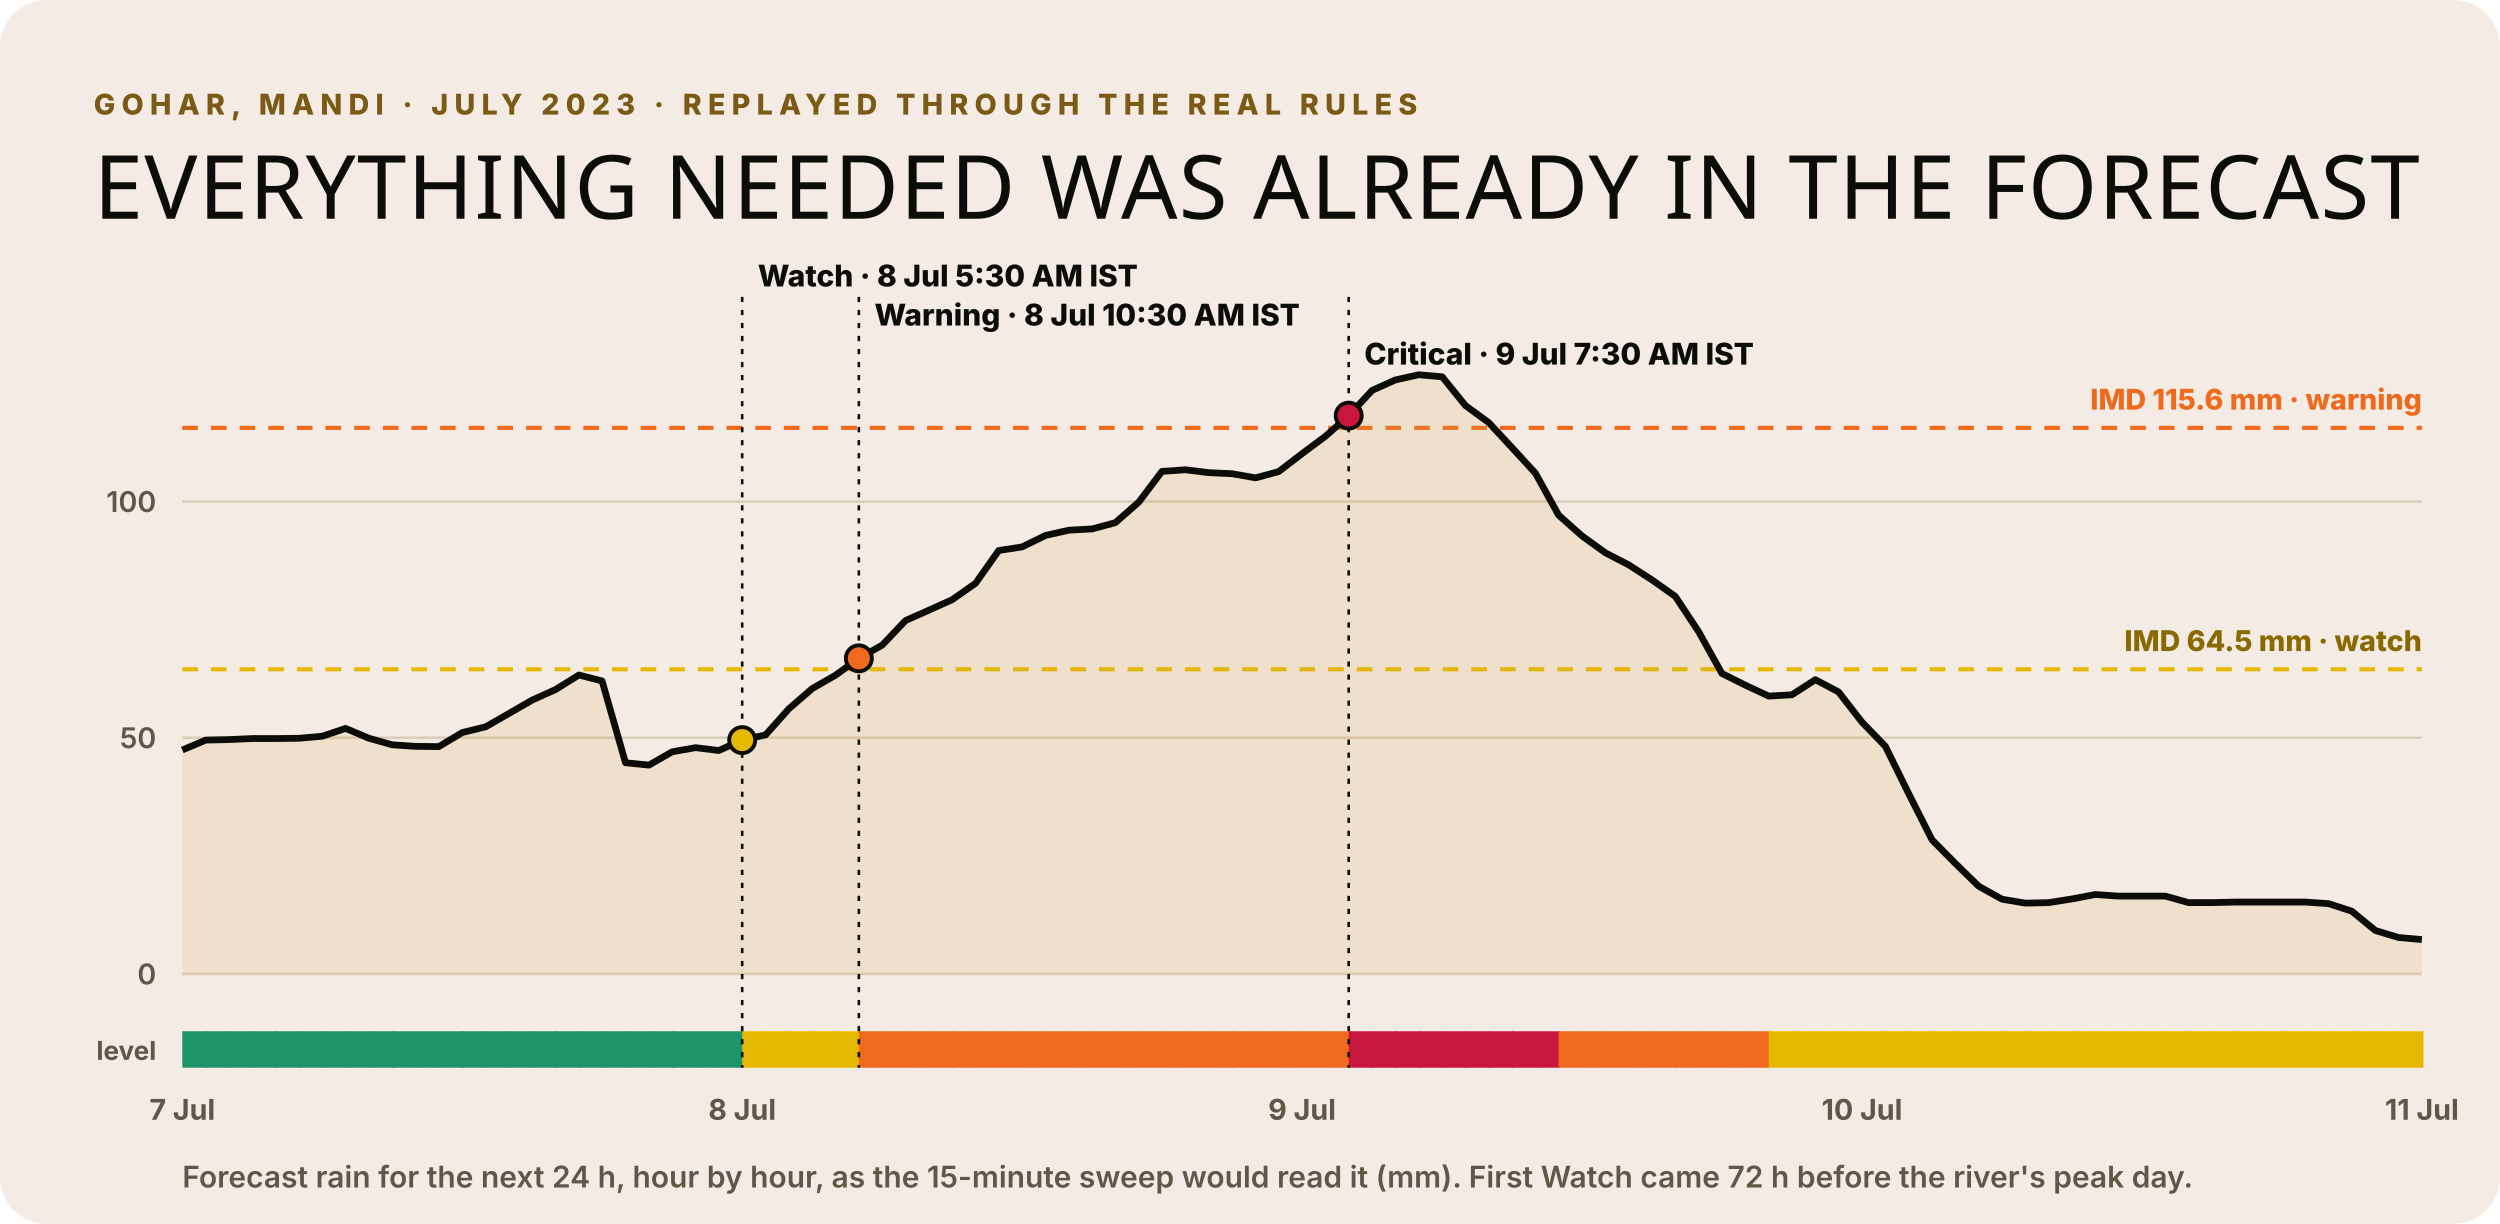
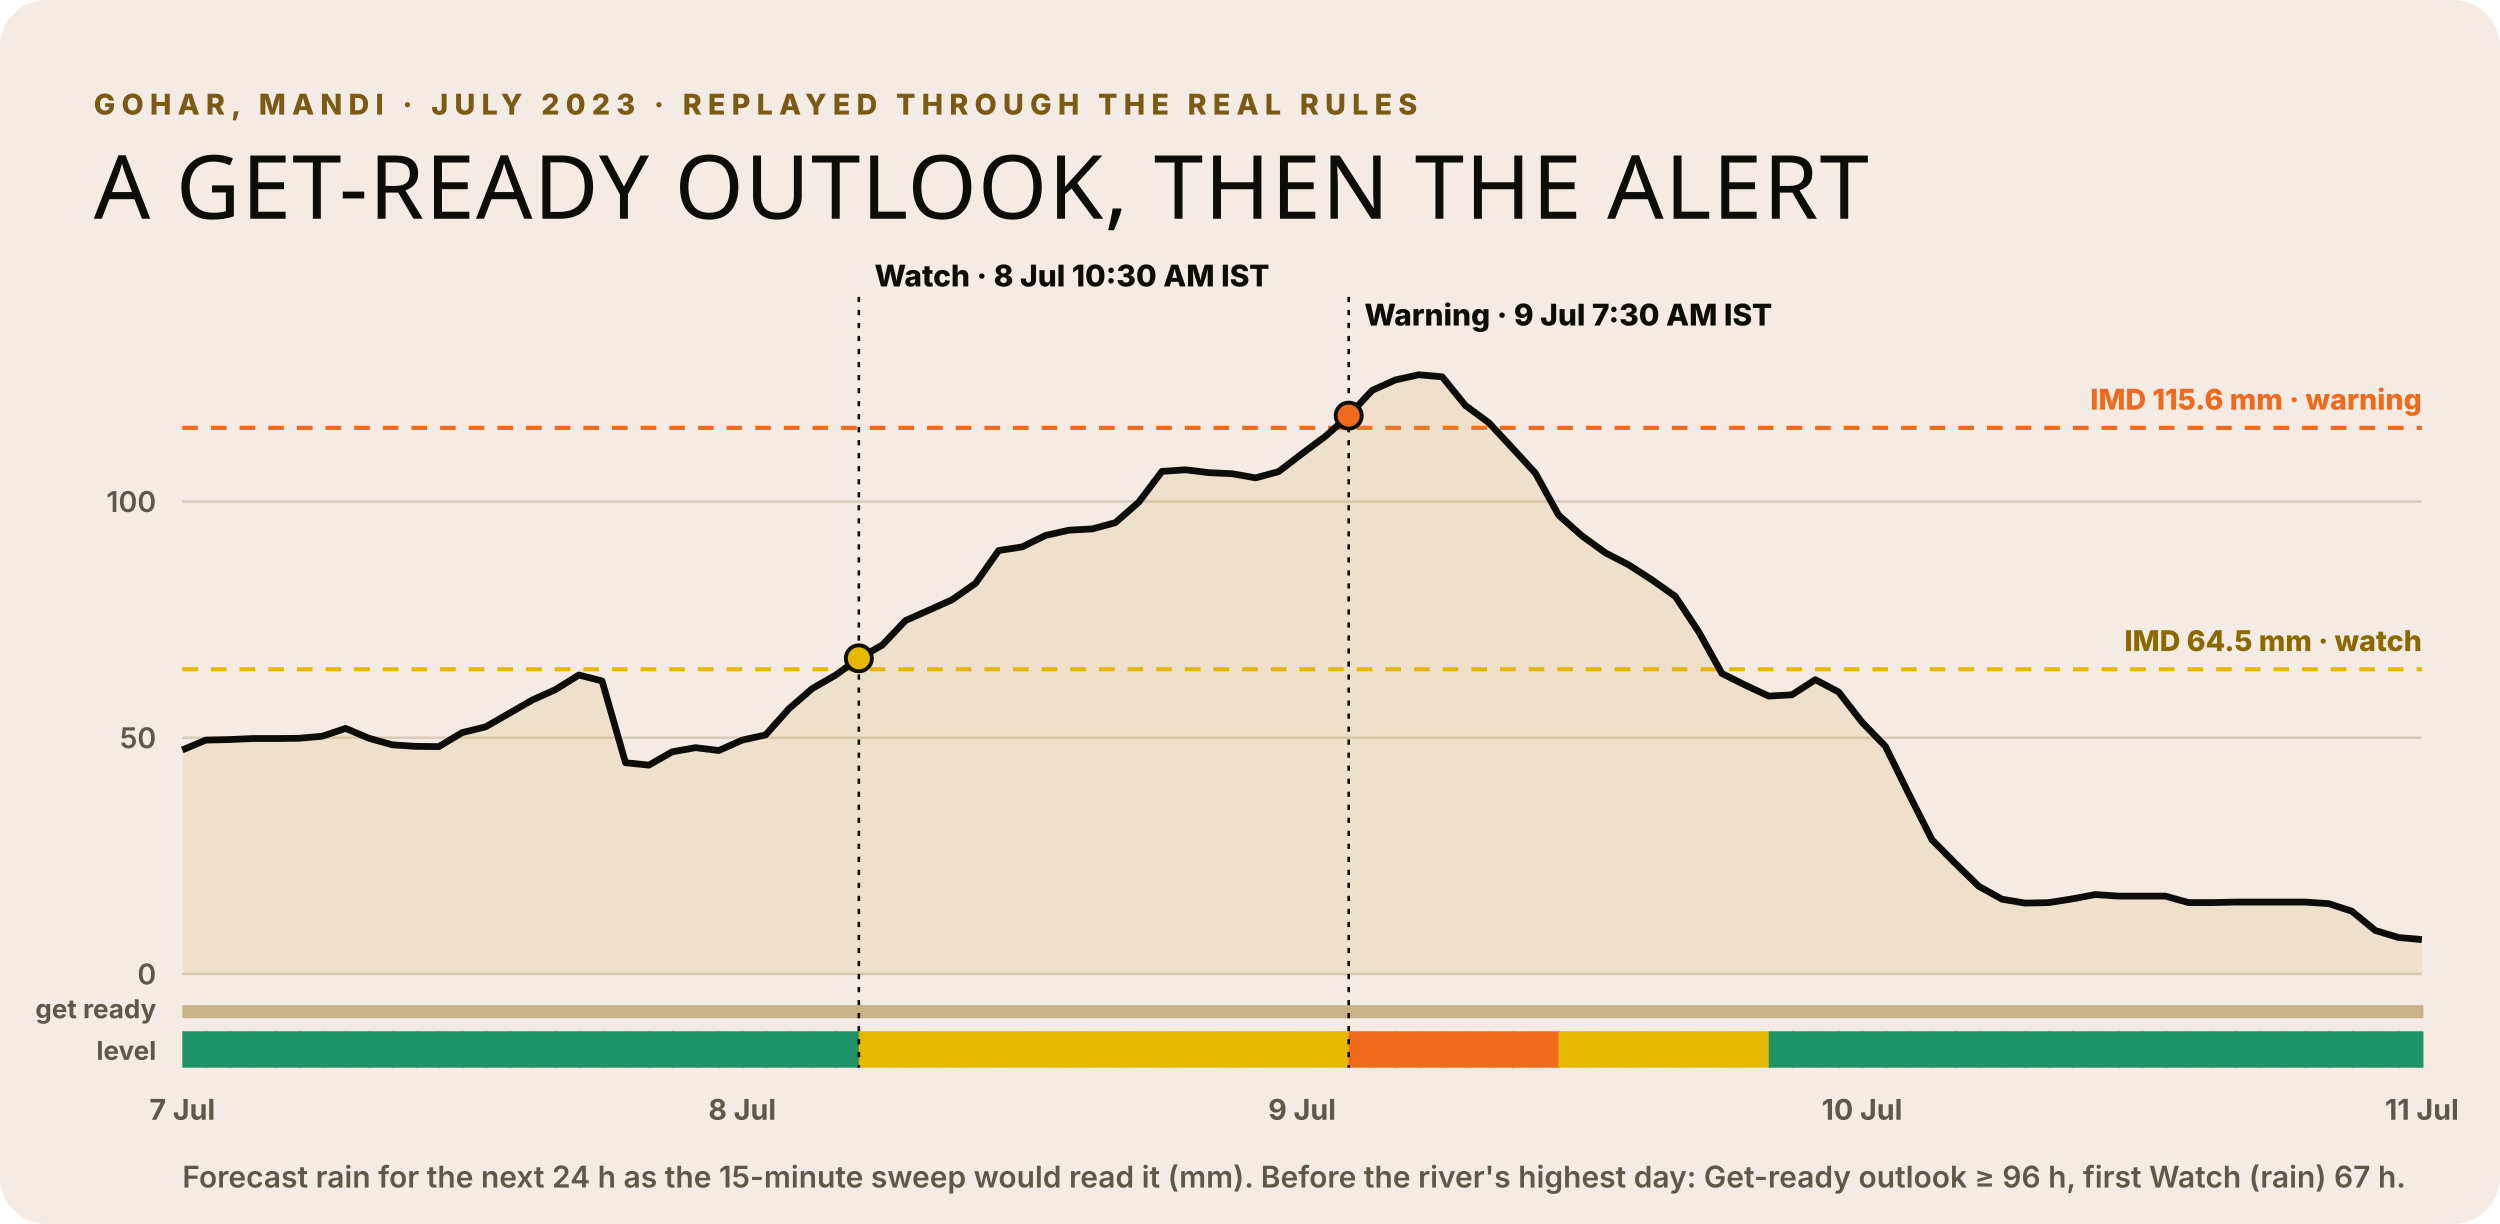
<svg xmlns="http://www.w3.org/2000/svg" viewBox="0 0 960 470" width="960" height="470" role="img">
  <rect width="960" height="470" rx="18" fill="#f4ece4" />
  <text x="36.0" y="44.0" font-family="Inter, 'Segoe UI', Helvetica, Arial, sans-serif" font-size="11" font-weight="800" fill="#7a5a14" text-anchor="start" letter-spacing="2.4">GOHAR, MANDI · JULY 2023 · REPLAYED THROUGH THE REAL RULES</text>
-   <text x="36.0" y="84.0" font-family="Anton, 'Bebas Neue', Impact, 'Arial Narrow', sans-serif" font-size="34" font-weight="400" fill="#0c0c08" text-anchor="start" letter-spacing="0.5">EVERYTHING NEEDED WAS ALREADY IN THE FORECAST</text>
+   <text x="36.0" y="84.0" font-family="Anton, 'Bebas Neue', Impact, 'Arial Narrow', sans-serif" font-size="34" font-weight="400" fill="#0c0c08" text-anchor="start" letter-spacing="0.5">A GET-READY OUTLOOK, THEN THE ALERT</text>
  <line x1="70" x2="930" y1="374.0" y2="374.0" stroke="#d9cdb9" stroke-width="1" />
  <text x="60.0" y="378.0" font-family="Inter, 'Segoe UI', Helvetica, Arial, sans-serif" font-size="11" font-weight="600" fill="#5e5848" text-anchor="end">0</text>
  <line x1="70" x2="930" y1="283.3" y2="283.3" stroke="#d9cdb9" stroke-width="1" />
  <text x="60.0" y="287.3" font-family="Inter, 'Segoe UI', Helvetica, Arial, sans-serif" font-size="11" font-weight="600" fill="#5e5848" text-anchor="end">50</text>
  <line x1="70" x2="930" y1="192.6" y2="192.6" stroke="#d9cdb9" stroke-width="1" />
  <text x="60.0" y="196.6" font-family="Inter, 'Segoe UI', Helvetica, Arial, sans-serif" font-size="11" font-weight="600" fill="#5e5848" text-anchor="end">100</text>
  <line x1="70" x2="930" y1="257.0" y2="257.0" stroke="#e7b800" stroke-width="1.6" stroke-dasharray="6 5" />
  <text x="930.0" y="250.0" font-family="Inter, 'Segoe UI', Helvetica, Arial, sans-serif" font-size="11" font-weight="800" fill="#8a6a00" text-anchor="end">IMD 64.5 mm · watch</text>
  <line x1="70" x2="930" y1="164.3" y2="164.3" stroke="#ef6a1c" stroke-width="1.6" stroke-dasharray="6 5" />
  <text x="930.0" y="157.3" font-family="Inter, 'Segoe UI', Helvetica, Arial, sans-serif" font-size="11" font-weight="800" fill="#ef6a1c" text-anchor="end">IMD 115.6 mm · warning</text>
  <path d="M70.0,288.0 L79.0,284.2 L87.9,284.0 L96.9,283.6 L105.8,283.6 L114.8,283.5 L123.8,282.7 L132.7,279.7 L141.7,283.5 L150.6,286.0 L159.6,286.6 L168.5,286.7 L177.5,281.3 L186.5,279.1 L195.4,274.0 L204.4,268.8 L213.3,264.8 L222.3,259.2 L231.2,261.5 L240.2,292.9 L249.2,293.8 L258.1,288.7 L267.1,287.1 L276.0,288.2 L285.0,284.2 L294.0,282.2 L302.9,272.2 L311.9,264.4 L320.8,259.3 L329.8,252.8 L338.8,247.7 L347.7,238.3 L356.7,234.3 L365.6,230.3 L374.6,224.0 L383.5,211.4 L392.5,210.0 L401.5,205.6 L410.4,203.6 L419.4,203.1 L428.3,200.7 L437.3,192.8 L446.2,181.0 L455.2,180.4 L464.2,181.5 L473.1,181.9 L482.1,183.5 L491.0,181.1 L500.0,174.2 L509.0,167.5 L517.9,159.6 L526.9,149.9 L535.8,145.9 L544.8,143.9 L553.8,144.7 L562.7,155.7 L571.7,162.3 L580.6,171.9 L589.6,181.7 L598.5,197.8 L607.5,205.8 L616.5,212.3 L625.4,216.9 L634.4,222.7 L643.3,229.0 L652.3,242.6 L661.2,258.6 L670.2,263.1 L679.2,267.3 L688.1,266.8 L697.1,261.0 L706.0,265.7 L715.0,277.3 L724.0,286.6 L732.9,304.7 L741.9,322.5 L750.8,331.5 L759.8,340.3 L768.8,345.3 L777.7,346.8 L786.7,346.6 L795.6,345.2 L804.6,343.5 L813.5,344.1 L822.5,344.1 L831.5,344.1 L840.4,346.6 L849.4,346.6 L858.3,346.4 L867.3,346.4 L876.2,346.4 L885.2,346.4 L894.2,347.0 L903.1,349.9 L912.1,357.3 L921.0,360.0 L930.0,360.8 L930.0,374.0 L70.0,374.0 Z" fill="#d4ac58" fill-opacity="0.18" />
  <path d="M70.0,288.0 L79.0,284.2 L87.9,284.0 L96.9,283.6 L105.8,283.6 L114.8,283.5 L123.8,282.7 L132.7,279.7 L141.7,283.5 L150.6,286.0 L159.6,286.6 L168.5,286.7 L177.5,281.3 L186.5,279.1 L195.4,274.0 L204.4,268.8 L213.3,264.8 L222.3,259.2 L231.2,261.5 L240.2,292.9 L249.2,293.8 L258.1,288.7 L267.1,287.1 L276.0,288.2 L285.0,284.2 L294.0,282.2 L302.9,272.2 L311.9,264.4 L320.8,259.3 L329.8,252.8 L338.8,247.7 L347.7,238.3 L356.7,234.3 L365.6,230.3 L374.6,224.0 L383.5,211.4 L392.5,210.0 L401.5,205.6 L410.4,203.6 L419.4,203.1 L428.3,200.7 L437.3,192.8 L446.2,181.0 L455.2,180.4 L464.2,181.5 L473.1,181.9 L482.1,183.5 L491.0,181.1 L500.0,174.2 L509.0,167.5 L517.9,159.6 L526.9,149.9 L535.8,145.9 L544.8,143.9 L553.8,144.7 L562.7,155.7 L571.7,162.3 L580.6,171.9 L589.6,181.7 L598.5,197.8 L607.5,205.8 L616.5,212.3 L625.4,216.9 L634.4,222.7 L643.3,229.0 L652.3,242.6 L661.2,258.6 L670.2,263.1 L679.2,267.3 L688.1,266.8 L697.1,261.0 L706.0,265.7 L715.0,277.3 L724.0,286.6 L732.9,304.7 L741.9,322.5 L750.8,331.5 L759.8,340.3 L768.8,345.3 L777.7,346.8 L786.7,346.6 L795.6,345.2 L804.6,343.5 L813.5,344.1 L822.5,344.1 L831.5,344.1 L840.4,346.6 L849.4,346.6 L858.3,346.4 L867.3,346.4 L876.2,346.4 L885.2,346.4 L894.2,347.0 L903.1,349.9 L912.1,357.3 L921.0,360.0 L930.0,360.8" fill="none" stroke="#0c0c08" stroke-width="2.6" stroke-linejoin="round" />
  <rect x="70.0" y="396" width="9.6" height="14" fill="#1f9468" />
  <rect x="79.0" y="396" width="9.6" height="14" fill="#1f9468" />
  <rect x="87.9" y="396" width="9.6" height="14" fill="#1f9468" />
  <rect x="96.9" y="396" width="9.6" height="14" fill="#1f9468" />
  <rect x="105.8" y="396" width="9.6" height="14" fill="#1f9468" />
  <rect x="114.8" y="396" width="9.6" height="14" fill="#1f9468" />
  <rect x="123.8" y="396" width="9.6" height="14" fill="#1f9468" />
  <rect x="132.7" y="396" width="9.6" height="14" fill="#1f9468" />
  <rect x="141.7" y="396" width="9.6" height="14" fill="#1f9468" />
  <rect x="150.6" y="396" width="9.6" height="14" fill="#1f9468" />
  <rect x="159.6" y="396" width="9.6" height="14" fill="#1f9468" />
  <rect x="168.5" y="396" width="9.6" height="14" fill="#1f9468" />
  <rect x="177.5" y="396" width="9.6" height="14" fill="#1f9468" />
  <rect x="186.5" y="396" width="9.6" height="14" fill="#1f9468" />
  <rect x="195.4" y="396" width="9.6" height="14" fill="#1f9468" />
  <rect x="204.4" y="396" width="9.6" height="14" fill="#1f9468" />
  <rect x="213.3" y="396" width="9.6" height="14" fill="#1f9468" />
  <rect x="222.3" y="396" width="9.6" height="14" fill="#1f9468" />
  <rect x="231.2" y="396" width="9.6" height="14" fill="#1f9468" />
  <rect x="240.2" y="396" width="9.6" height="14" fill="#1f9468" />
  <rect x="249.2" y="396" width="9.6" height="14" fill="#1f9468" />
  <rect x="258.1" y="396" width="9.6" height="14" fill="#1f9468" />
  <rect x="267.1" y="396" width="9.6" height="14" fill="#1f9468" />
  <rect x="276.0" y="396" width="9.6" height="14" fill="#1f9468" />
-   <rect x="285.0" y="396" width="9.6" height="14" fill="#e7b800" />
-   <rect x="294.0" y="396" width="9.6" height="14" fill="#e7b800" />
-   <rect x="302.9" y="396" width="9.6" height="14" fill="#e7b800" />
-   <rect x="311.9" y="396" width="9.6" height="14" fill="#e7b800" />
-   <rect x="320.8" y="396" width="9.6" height="14" fill="#e7b800" />
-   <rect x="329.8" y="396" width="9.6" height="14" fill="#ef6a1c" />
-   <rect x="338.8" y="396" width="9.6" height="14" fill="#ef6a1c" />
-   <rect x="347.7" y="396" width="9.6" height="14" fill="#ef6a1c" />
-   <rect x="356.7" y="396" width="9.6" height="14" fill="#ef6a1c" />
-   <rect x="365.6" y="396" width="9.6" height="14" fill="#ef6a1c" />
-   <rect x="374.6" y="396" width="9.6" height="14" fill="#ef6a1c" />
-   <rect x="383.5" y="396" width="9.6" height="14" fill="#ef6a1c" />
-   <rect x="392.5" y="396" width="9.6" height="14" fill="#ef6a1c" />
-   <rect x="401.5" y="396" width="9.6" height="14" fill="#ef6a1c" />
-   <rect x="410.4" y="396" width="9.6" height="14" fill="#ef6a1c" />
-   <rect x="419.4" y="396" width="9.6" height="14" fill="#ef6a1c" />
-   <rect x="428.3" y="396" width="9.6" height="14" fill="#ef6a1c" />
-   <rect x="437.3" y="396" width="9.6" height="14" fill="#ef6a1c" />
-   <rect x="446.2" y="396" width="9.6" height="14" fill="#ef6a1c" />
-   <rect x="455.2" y="396" width="9.6" height="14" fill="#ef6a1c" />
-   <rect x="464.2" y="396" width="9.6" height="14" fill="#ef6a1c" />
-   <rect x="473.1" y="396" width="9.6" height="14" fill="#ef6a1c" />
-   <rect x="482.1" y="396" width="9.6" height="14" fill="#ef6a1c" />
-   <rect x="491.0" y="396" width="9.6" height="14" fill="#ef6a1c" />
-   <rect x="500.0" y="396" width="9.6" height="14" fill="#ef6a1c" />
-   <rect x="509.0" y="396" width="9.6" height="14" fill="#ef6a1c" />
-   <rect x="517.9" y="396" width="9.6" height="14" fill="#c8173f" />
-   <rect x="526.9" y="396" width="9.6" height="14" fill="#c8173f" />
-   <rect x="535.8" y="396" width="9.6" height="14" fill="#c8173f" />
-   <rect x="544.8" y="396" width="9.6" height="14" fill="#c8173f" />
-   <rect x="553.8" y="396" width="9.6" height="14" fill="#c8173f" />
-   <rect x="562.7" y="396" width="9.6" height="14" fill="#c8173f" />
-   <rect x="571.7" y="396" width="9.6" height="14" fill="#c8173f" />
-   <rect x="580.6" y="396" width="9.6" height="14" fill="#c8173f" />
-   <rect x="589.6" y="396" width="9.6" height="14" fill="#c8173f" />
-   <rect x="598.5" y="396" width="9.6" height="14" fill="#ef6a1c" />
-   <rect x="607.5" y="396" width="9.6" height="14" fill="#ef6a1c" />
-   <rect x="616.5" y="396" width="9.6" height="14" fill="#ef6a1c" />
-   <rect x="625.4" y="396" width="9.6" height="14" fill="#ef6a1c" />
-   <rect x="634.4" y="396" width="9.6" height="14" fill="#ef6a1c" />
-   <rect x="643.3" y="396" width="9.6" height="14" fill="#ef6a1c" />
-   <rect x="652.3" y="396" width="9.6" height="14" fill="#ef6a1c" />
-   <rect x="661.2" y="396" width="9.6" height="14" fill="#ef6a1c" />
-   <rect x="670.2" y="396" width="9.6" height="14" fill="#ef6a1c" />
-   <rect x="679.2" y="396" width="9.6" height="14" fill="#e7b800" />
-   <rect x="688.1" y="396" width="9.6" height="14" fill="#e7b800" />
-   <rect x="697.1" y="396" width="9.6" height="14" fill="#e7b800" />
-   <rect x="706.0" y="396" width="9.6" height="14" fill="#e7b800" />
-   <rect x="715.0" y="396" width="9.6" height="14" fill="#e7b800" />
-   <rect x="724.0" y="396" width="9.6" height="14" fill="#e7b800" />
-   <rect x="732.9" y="396" width="9.6" height="14" fill="#e7b800" />
-   <rect x="741.9" y="396" width="9.6" height="14" fill="#e7b800" />
-   <rect x="750.8" y="396" width="9.6" height="14" fill="#e7b800" />
-   <rect x="759.8" y="396" width="9.6" height="14" fill="#e7b800" />
-   <rect x="768.8" y="396" width="9.6" height="14" fill="#e7b800" />
-   <rect x="777.7" y="396" width="9.6" height="14" fill="#e7b800" />
-   <rect x="786.7" y="396" width="9.6" height="14" fill="#e7b800" />
-   <rect x="795.6" y="396" width="9.6" height="14" fill="#e7b800" />
-   <rect x="804.6" y="396" width="9.6" height="14" fill="#e7b800" />
-   <rect x="813.5" y="396" width="9.6" height="14" fill="#e7b800" />
-   <rect x="822.5" y="396" width="9.6" height="14" fill="#e7b800" />
-   <rect x="831.5" y="396" width="9.6" height="14" fill="#e7b800" />
-   <rect x="840.4" y="396" width="9.6" height="14" fill="#e7b800" />
-   <rect x="849.4" y="396" width="9.6" height="14" fill="#e7b800" />
-   <rect x="858.3" y="396" width="9.6" height="14" fill="#e7b800" />
-   <rect x="867.3" y="396" width="9.6" height="14" fill="#e7b800" />
-   <rect x="876.2" y="396" width="9.6" height="14" fill="#e7b800" />
-   <rect x="885.2" y="396" width="9.6" height="14" fill="#e7b800" />
-   <rect x="894.2" y="396" width="9.6" height="14" fill="#e7b800" />
-   <rect x="903.1" y="396" width="9.6" height="14" fill="#e7b800" />
-   <rect x="912.1" y="396" width="9.6" height="14" fill="#e7b800" />
-   <rect x="921.0" y="396" width="9.6" height="14" fill="#e7b800" />
+   <rect x="285.0" y="396" width="9.6" height="14" fill="#1f9468" />
+   <rect x="294.0" y="396" width="9.6" height="14" fill="#1f9468" />
+   <rect x="302.9" y="396" width="9.6" height="14" fill="#1f9468" />
+   <rect x="311.9" y="396" width="9.6" height="14" fill="#1f9468" />
+   <rect x="320.8" y="396" width="9.6" height="14" fill="#1f9468" />
+   <rect x="329.8" y="396" width="9.6" height="14" fill="#e7b800" />
+   <rect x="338.8" y="396" width="9.6" height="14" fill="#e7b800" />
+   <rect x="347.7" y="396" width="9.6" height="14" fill="#e7b800" />
+   <rect x="356.7" y="396" width="9.6" height="14" fill="#e7b800" />
+   <rect x="365.6" y="396" width="9.6" height="14" fill="#e7b800" />
+   <rect x="374.6" y="396" width="9.6" height="14" fill="#e7b800" />
+   <rect x="383.5" y="396" width="9.6" height="14" fill="#e7b800" />
+   <rect x="392.5" y="396" width="9.6" height="14" fill="#e7b800" />
+   <rect x="401.5" y="396" width="9.6" height="14" fill="#e7b800" />
+   <rect x="410.4" y="396" width="9.6" height="14" fill="#e7b800" />
+   <rect x="419.4" y="396" width="9.6" height="14" fill="#e7b800" />
+   <rect x="428.3" y="396" width="9.6" height="14" fill="#e7b800" />
+   <rect x="437.3" y="396" width="9.6" height="14" fill="#e7b800" />
+   <rect x="446.2" y="396" width="9.6" height="14" fill="#e7b800" />
+   <rect x="455.2" y="396" width="9.6" height="14" fill="#e7b800" />
+   <rect x="464.2" y="396" width="9.6" height="14" fill="#e7b800" />
+   <rect x="473.1" y="396" width="9.6" height="14" fill="#e7b800" />
+   <rect x="482.1" y="396" width="9.6" height="14" fill="#e7b800" />
+   <rect x="491.0" y="396" width="9.6" height="14" fill="#e7b800" />
+   <rect x="500.0" y="396" width="9.6" height="14" fill="#e7b800" />
+   <rect x="509.0" y="396" width="9.6" height="14" fill="#e7b800" />
+   <rect x="517.9" y="396" width="9.6" height="14" fill="#ef6a1c" />
+   <rect x="526.9" y="396" width="9.6" height="14" fill="#ef6a1c" />
+   <rect x="535.8" y="396" width="9.6" height="14" fill="#ef6a1c" />
+   <rect x="544.8" y="396" width="9.6" height="14" fill="#ef6a1c" />
+   <rect x="553.8" y="396" width="9.6" height="14" fill="#ef6a1c" />
+   <rect x="562.7" y="396" width="9.6" height="14" fill="#ef6a1c" />
+   <rect x="571.7" y="396" width="9.6" height="14" fill="#ef6a1c" />
+   <rect x="580.6" y="396" width="9.6" height="14" fill="#ef6a1c" />
+   <rect x="589.6" y="396" width="9.6" height="14" fill="#ef6a1c" />
+   <rect x="598.5" y="396" width="9.6" height="14" fill="#e7b800" />
+   <rect x="607.5" y="396" width="9.6" height="14" fill="#e7b800" />
+   <rect x="616.5" y="396" width="9.6" height="14" fill="#e7b800" />
+   <rect x="625.4" y="396" width="9.6" height="14" fill="#e7b800" />
+   <rect x="634.4" y="396" width="9.6" height="14" fill="#e7b800" />
+   <rect x="643.3" y="396" width="9.6" height="14" fill="#e7b800" />
+   <rect x="652.3" y="396" width="9.6" height="14" fill="#e7b800" />
+   <rect x="661.2" y="396" width="9.6" height="14" fill="#e7b800" />
+   <rect x="670.2" y="396" width="9.6" height="14" fill="#e7b800" />
+   <rect x="679.2" y="396" width="9.6" height="14" fill="#1f9468" />
+   <rect x="688.1" y="396" width="9.6" height="14" fill="#1f9468" />
+   <rect x="697.1" y="396" width="9.6" height="14" fill="#1f9468" />
+   <rect x="706.0" y="396" width="9.6" height="14" fill="#1f9468" />
+   <rect x="715.0" y="396" width="9.6" height="14" fill="#1f9468" />
+   <rect x="724.0" y="396" width="9.6" height="14" fill="#1f9468" />
+   <rect x="732.9" y="396" width="9.6" height="14" fill="#1f9468" />
+   <rect x="741.9" y="396" width="9.6" height="14" fill="#1f9468" />
+   <rect x="750.8" y="396" width="9.6" height="14" fill="#1f9468" />
+   <rect x="759.8" y="396" width="9.6" height="14" fill="#1f9468" />
+   <rect x="768.8" y="396" width="9.6" height="14" fill="#1f9468" />
+   <rect x="777.7" y="396" width="9.6" height="14" fill="#1f9468" />
+   <rect x="786.7" y="396" width="9.6" height="14" fill="#1f9468" />
+   <rect x="795.6" y="396" width="9.6" height="14" fill="#1f9468" />
+   <rect x="804.6" y="396" width="9.6" height="14" fill="#1f9468" />
+   <rect x="813.5" y="396" width="9.6" height="14" fill="#1f9468" />
+   <rect x="822.5" y="396" width="9.6" height="14" fill="#1f9468" />
+   <rect x="831.5" y="396" width="9.6" height="14" fill="#1f9468" />
+   <rect x="840.4" y="396" width="9.6" height="14" fill="#1f9468" />
+   <rect x="849.4" y="396" width="9.6" height="14" fill="#1f9468" />
+   <rect x="858.3" y="396" width="9.6" height="14" fill="#1f9468" />
+   <rect x="867.3" y="396" width="9.6" height="14" fill="#1f9468" />
+   <rect x="876.2" y="396" width="9.6" height="14" fill="#1f9468" />
+   <rect x="885.2" y="396" width="9.6" height="14" fill="#1f9468" />
+   <rect x="894.2" y="396" width="9.6" height="14" fill="#1f9468" />
+   <rect x="903.1" y="396" width="9.6" height="14" fill="#1f9468" />
+   <rect x="912.1" y="396" width="9.6" height="14" fill="#1f9468" />
+   <rect x="921.0" y="396" width="9.6" height="14" fill="#1f9468" />
  <text x="60.0" y="407.0" font-family="Inter, 'Segoe UI', Helvetica, Arial, sans-serif" font-size="10" font-weight="700" fill="#5e5848" text-anchor="end">level</text>
-   <line x1="285.0" x2="285.0" y1="114" y2="410" stroke="#0c0c08" stroke-width="1" stroke-dasharray="2 3" />
-   <circle cx="285.0" cy="284.2" r="5" fill="#e7b800" stroke="#0c0c08" stroke-width="1.5" />
-   <text x="291.0" y="110.0" font-family="Inter, 'Segoe UI', Helvetica, Arial, sans-serif" font-size="11.5" font-weight="800" fill="#0c0c08" text-anchor="start">Watch · 8 Jul 5:30 AM IST</text>
+   <rect x="70.0" y="386" width="9.6" height="5" fill="#c8b488" />
+   <rect x="79.0" y="386" width="9.6" height="5" fill="#c8b488" />
+   <rect x="87.9" y="386" width="9.6" height="5" fill="#c8b488" />
+   <rect x="96.9" y="386" width="9.6" height="5" fill="#c8b488" />
+   <rect x="105.8" y="386" width="9.6" height="5" fill="#c8b488" />
+   <rect x="114.8" y="386" width="9.6" height="5" fill="#c8b488" />
+   <rect x="123.8" y="386" width="9.6" height="5" fill="#c8b488" />
+   <rect x="132.7" y="386" width="9.6" height="5" fill="#c8b488" />
+   <rect x="141.7" y="386" width="9.6" height="5" fill="#c8b488" />
+   <rect x="150.6" y="386" width="9.6" height="5" fill="#c8b488" />
+   <rect x="159.6" y="386" width="9.6" height="5" fill="#c8b488" />
+   <rect x="168.5" y="386" width="9.6" height="5" fill="#c8b488" />
+   <rect x="177.5" y="386" width="9.6" height="5" fill="#c8b488" />
+   <rect x="186.5" y="386" width="9.6" height="5" fill="#c8b488" />
+   <rect x="195.4" y="386" width="9.6" height="5" fill="#c8b488" />
+   <rect x="204.4" y="386" width="9.6" height="5" fill="#c8b488" />
+   <rect x="213.3" y="386" width="9.6" height="5" fill="#c8b488" />
+   <rect x="222.3" y="386" width="9.6" height="5" fill="#c8b488" />
+   <rect x="231.2" y="386" width="9.6" height="5" fill="#c8b488" />
+   <rect x="240.2" y="386" width="9.6" height="5" fill="#c8b488" />
+   <rect x="249.2" y="386" width="9.6" height="5" fill="#c8b488" />
+   <rect x="258.1" y="386" width="9.6" height="5" fill="#c8b488" />
+   <rect x="267.1" y="386" width="9.6" height="5" fill="#c8b488" />
+   <rect x="276.0" y="386" width="9.6" height="5" fill="#c8b488" />
+   <rect x="285.0" y="386" width="9.6" height="5" fill="#c8b488" />
+   <rect x="294.0" y="386" width="9.6" height="5" fill="#c8b488" />
+   <rect x="302.9" y="386" width="9.6" height="5" fill="#c8b488" />
+   <rect x="311.9" y="386" width="9.6" height="5" fill="#c8b488" />
+   <rect x="320.8" y="386" width="9.6" height="5" fill="#c8b488" />
+   <rect x="329.8" y="386" width="9.6" height="5" fill="#c8b488" />
+   <rect x="338.8" y="386" width="9.6" height="5" fill="#c8b488" />
+   <rect x="347.7" y="386" width="9.6" height="5" fill="#c8b488" />
+   <rect x="356.7" y="386" width="9.6" height="5" fill="#c8b488" />
+   <rect x="365.6" y="386" width="9.6" height="5" fill="#c8b488" />
+   <rect x="374.6" y="386" width="9.6" height="5" fill="#c8b488" />
+   <rect x="383.5" y="386" width="9.6" height="5" fill="#c8b488" />
+   <rect x="392.5" y="386" width="9.6" height="5" fill="#c8b488" />
+   <rect x="401.5" y="386" width="9.6" height="5" fill="#c8b488" />
+   <rect x="410.4" y="386" width="9.6" height="5" fill="#c8b488" />
+   <rect x="419.4" y="386" width="9.6" height="5" fill="#c8b488" />
+   <rect x="428.3" y="386" width="9.6" height="5" fill="#c8b488" />
+   <rect x="437.3" y="386" width="9.6" height="5" fill="#c8b488" />
+   <rect x="446.2" y="386" width="9.6" height="5" fill="#c8b488" />
+   <rect x="455.2" y="386" width="9.6" height="5" fill="#c8b488" />
+   <rect x="464.2" y="386" width="9.6" height="5" fill="#c8b488" />
+   <rect x="473.1" y="386" width="9.6" height="5" fill="#c8b488" />
+   <rect x="482.1" y="386" width="9.6" height="5" fill="#c8b488" />
+   <rect x="491.0" y="386" width="9.6" height="5" fill="#c8b488" />
+   <rect x="500.0" y="386" width="9.6" height="5" fill="#c8b488" />
+   <rect x="509.0" y="386" width="9.6" height="5" fill="#c8b488" />
+   <rect x="517.9" y="386" width="9.6" height="5" fill="#c8b488" />
+   <rect x="526.9" y="386" width="9.6" height="5" fill="#c8b488" />
+   <rect x="535.8" y="386" width="9.6" height="5" fill="#c8b488" />
+   <rect x="544.8" y="386" width="9.6" height="5" fill="#c8b488" />
+   <rect x="553.8" y="386" width="9.6" height="5" fill="#c8b488" />
+   <rect x="562.7" y="386" width="9.6" height="5" fill="#c8b488" />
+   <rect x="571.7" y="386" width="9.6" height="5" fill="#c8b488" />
+   <rect x="580.6" y="386" width="9.6" height="5" fill="#c8b488" />
+   <rect x="589.6" y="386" width="9.6" height="5" fill="#c8b488" />
+   <rect x="598.5" y="386" width="9.6" height="5" fill="#c8b488" />
+   <rect x="607.5" y="386" width="9.6" height="5" fill="#c8b488" />
+   <rect x="616.5" y="386" width="9.6" height="5" fill="#c8b488" />
+   <rect x="625.4" y="386" width="9.6" height="5" fill="#c8b488" />
+   <rect x="634.4" y="386" width="9.6" height="5" fill="#c8b488" />
+   <rect x="643.3" y="386" width="9.6" height="5" fill="#c8b488" />
+   <rect x="652.3" y="386" width="9.6" height="5" fill="#c8b488" />
+   <rect x="661.2" y="386" width="9.6" height="5" fill="#c8b488" />
+   <rect x="670.2" y="386" width="9.6" height="5" fill="#c8b488" />
+   <rect x="679.2" y="386" width="9.6" height="5" fill="#c8b488" />
+   <rect x="688.1" y="386" width="9.6" height="5" fill="#c8b488" />
+   <rect x="697.1" y="386" width="9.6" height="5" fill="#c8b488" />
+   <rect x="706.0" y="386" width="9.6" height="5" fill="#c8b488" />
+   <rect x="715.0" y="386" width="9.6" height="5" fill="#c8b488" />
+   <rect x="724.0" y="386" width="9.6" height="5" fill="#c8b488" />
+   <rect x="732.9" y="386" width="9.6" height="5" fill="#c8b488" />
+   <rect x="741.9" y="386" width="9.6" height="5" fill="#c8b488" />
+   <rect x="750.8" y="386" width="9.6" height="5" fill="#c8b488" />
+   <rect x="759.8" y="386" width="9.6" height="5" fill="#c8b488" />
+   <rect x="768.8" y="386" width="9.6" height="5" fill="#c8b488" />
+   <rect x="777.7" y="386" width="9.6" height="5" fill="#c8b488" />
+   <rect x="786.7" y="386" width="9.6" height="5" fill="#c8b488" />
+   <rect x="795.6" y="386" width="9.6" height="5" fill="#c8b488" />
+   <rect x="804.6" y="386" width="9.6" height="5" fill="#c8b488" />
+   <rect x="813.5" y="386" width="9.6" height="5" fill="#c8b488" />
+   <rect x="822.5" y="386" width="9.6" height="5" fill="#c8b488" />
+   <rect x="831.5" y="386" width="9.6" height="5" fill="#c8b488" />
+   <rect x="840.4" y="386" width="9.6" height="5" fill="#c8b488" />
+   <rect x="849.4" y="386" width="9.6" height="5" fill="#c8b488" />
+   <rect x="858.3" y="386" width="9.6" height="5" fill="#c8b488" />
+   <rect x="867.3" y="386" width="9.6" height="5" fill="#c8b488" />
+   <rect x="876.2" y="386" width="9.6" height="5" fill="#c8b488" />
+   <rect x="885.2" y="386" width="9.6" height="5" fill="#c8b488" />
+   <rect x="894.2" y="386" width="9.6" height="5" fill="#c8b488" />
+   <rect x="903.1" y="386" width="9.6" height="5" fill="#c8b488" />
+   <rect x="912.1" y="386" width="9.6" height="5" fill="#c8b488" />
+   <rect x="921.0" y="386" width="9.6" height="5" fill="#c8b488" />
+   <text x="60.0" y="391.0" font-family="Inter, 'Segoe UI', Helvetica, Arial, sans-serif" font-size="10" font-weight="700" fill="#5e5848" text-anchor="end">get ready</text>
  <line x1="329.8" x2="329.8" y1="114" y2="410" stroke="#0c0c08" stroke-width="1" stroke-dasharray="2 3" />
-   <circle cx="329.8" cy="252.8" r="5" fill="#ef6a1c" stroke="#0c0c08" stroke-width="1.5" />
-   <text x="335.8" y="125.0" font-family="Inter, 'Segoe UI', Helvetica, Arial, sans-serif" font-size="11.5" font-weight="800" fill="#0c0c08" text-anchor="start">Warning · 8 Jul 10:30 AM IST</text>
+   <circle cx="329.8" cy="252.8" r="5" fill="#e7b800" stroke="#0c0c08" stroke-width="1.5" />
+   <text x="335.8" y="110.0" font-family="Inter, 'Segoe UI', Helvetica, Arial, sans-serif" font-size="11.5" font-weight="800" fill="#0c0c08" text-anchor="start">Watch · 8 Jul 10:30 AM IST</text>
  <line x1="517.9" x2="517.9" y1="114" y2="410" stroke="#0c0c08" stroke-width="1" stroke-dasharray="2 3" />
-   <circle cx="517.9" cy="159.6" r="5" fill="#c8173f" stroke="#0c0c08" stroke-width="1.5" />
-   <text x="523.9" y="140.0" font-family="Inter, 'Segoe UI', Helvetica, Arial, sans-serif" font-size="11.5" font-weight="800" fill="#0c0c08" text-anchor="start">Critical · 9 Jul 7:30 AM IST</text>
+   <circle cx="517.9" cy="159.6" r="5" fill="#ef6a1c" stroke="#0c0c08" stroke-width="1.5" />
+   <text x="523.9" y="125.0" font-family="Inter, 'Segoe UI', Helvetica, Arial, sans-serif" font-size="11.5" font-weight="800" fill="#0c0c08" text-anchor="start">Warning · 9 Jul 7:30 AM IST</text>
  <text x="70.0" y="430.0" font-family="Inter, 'Segoe UI', Helvetica, Arial, sans-serif" font-size="11" font-weight="700" fill="#5e5848" text-anchor="middle">7 Jul</text>
  <text x="285.0" y="430.0" font-family="Inter, 'Segoe UI', Helvetica, Arial, sans-serif" font-size="11" font-weight="700" fill="#5e5848" text-anchor="middle">8 Jul</text>
  <text x="500.0" y="430.0" font-family="Inter, 'Segoe UI', Helvetica, Arial, sans-serif" font-size="11" font-weight="700" fill="#5e5848" text-anchor="middle">9 Jul</text>
  <text x="715.0" y="430.0" font-family="Inter, 'Segoe UI', Helvetica, Arial, sans-serif" font-size="11" font-weight="700" fill="#5e5848" text-anchor="middle">10 Jul</text>
  <text x="930.0" y="430.0" font-family="Inter, 'Segoe UI', Helvetica, Arial, sans-serif" font-size="11" font-weight="700" fill="#5e5848" text-anchor="middle">11 Jul</text>
-   <text x="70.0" y="456.0" font-family="Inter, 'Segoe UI', Helvetica, Arial, sans-serif" font-size="11.5" font-weight="600" fill="#5e5848" text-anchor="start">Forecast rain for the next 24 h, hour by hour, as the 15-minute sweep would read it (mm). First Watch came 72 h before the river's peak day.</text>
+   <text x="70.0" y="456.0" font-family="Inter, 'Segoe UI', Helvetica, Arial, sans-serif" font-size="11.5" font-weight="600" fill="#5e5848" text-anchor="start">Forecast rain for the next 24 h as the 15-minute sweep would read it (mm). Before the river's highest day: Get-ready outlook ≥ 96 h, first Watch (rain) 67 h.</text>
</svg>
